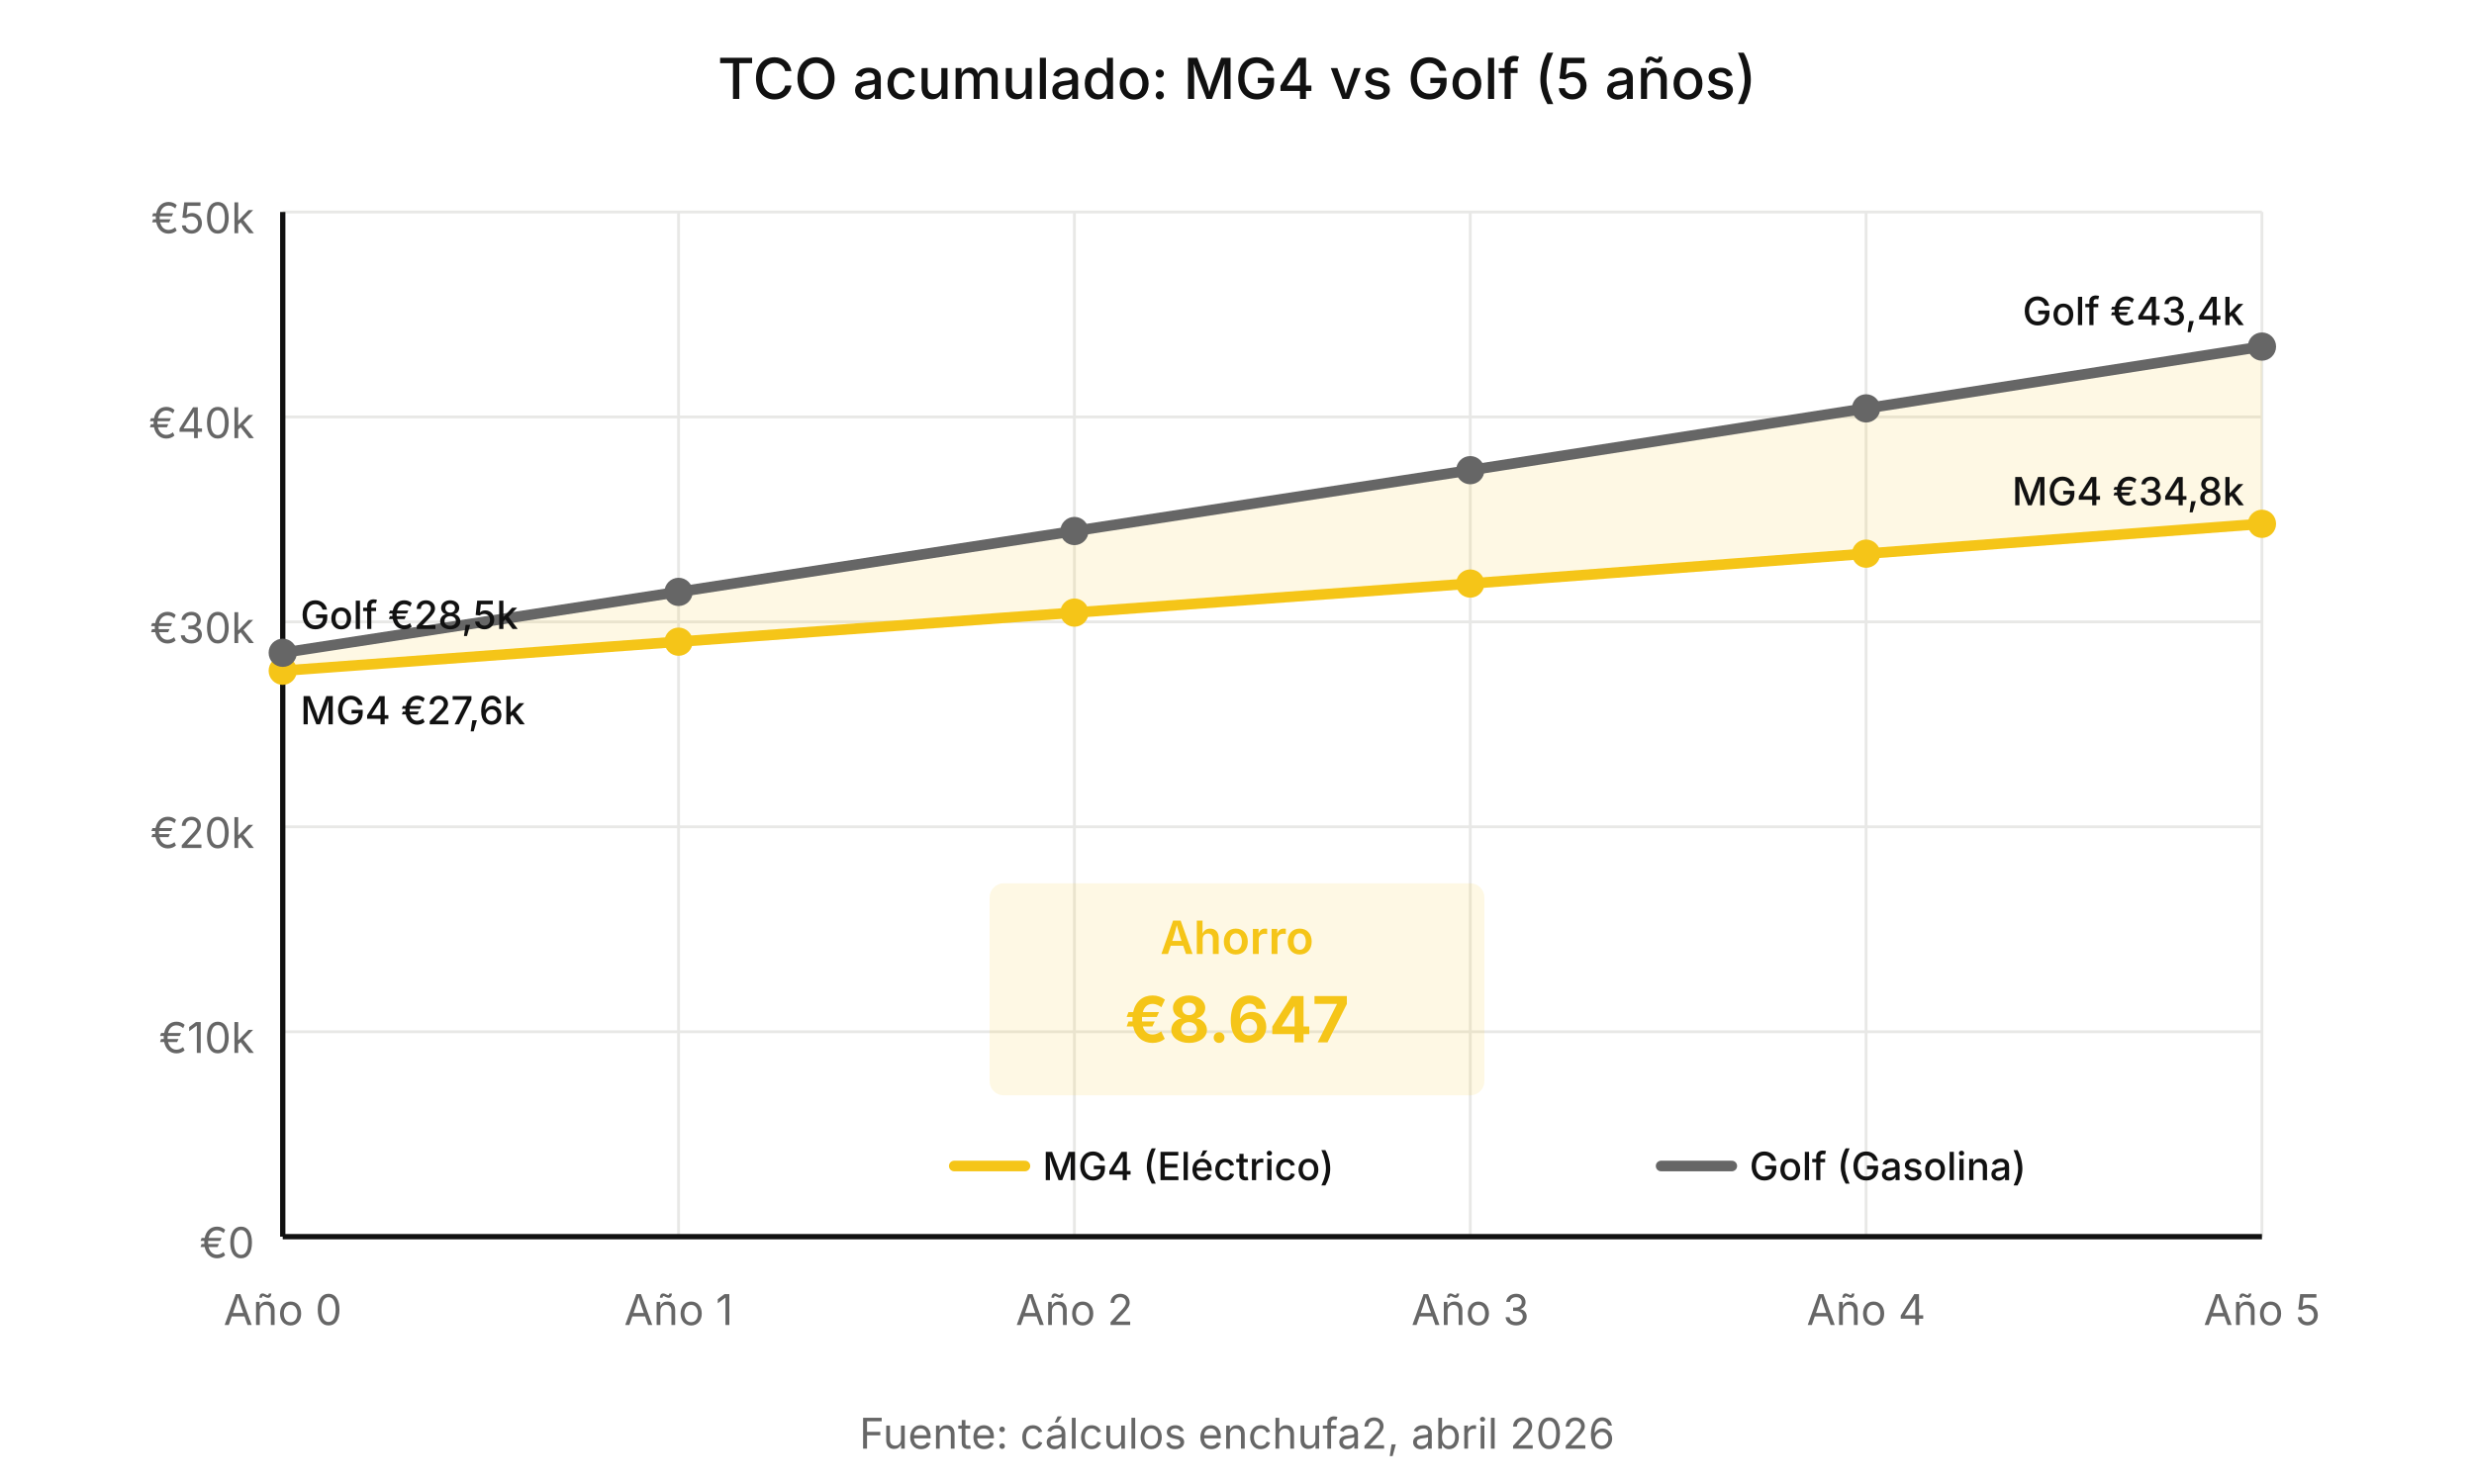
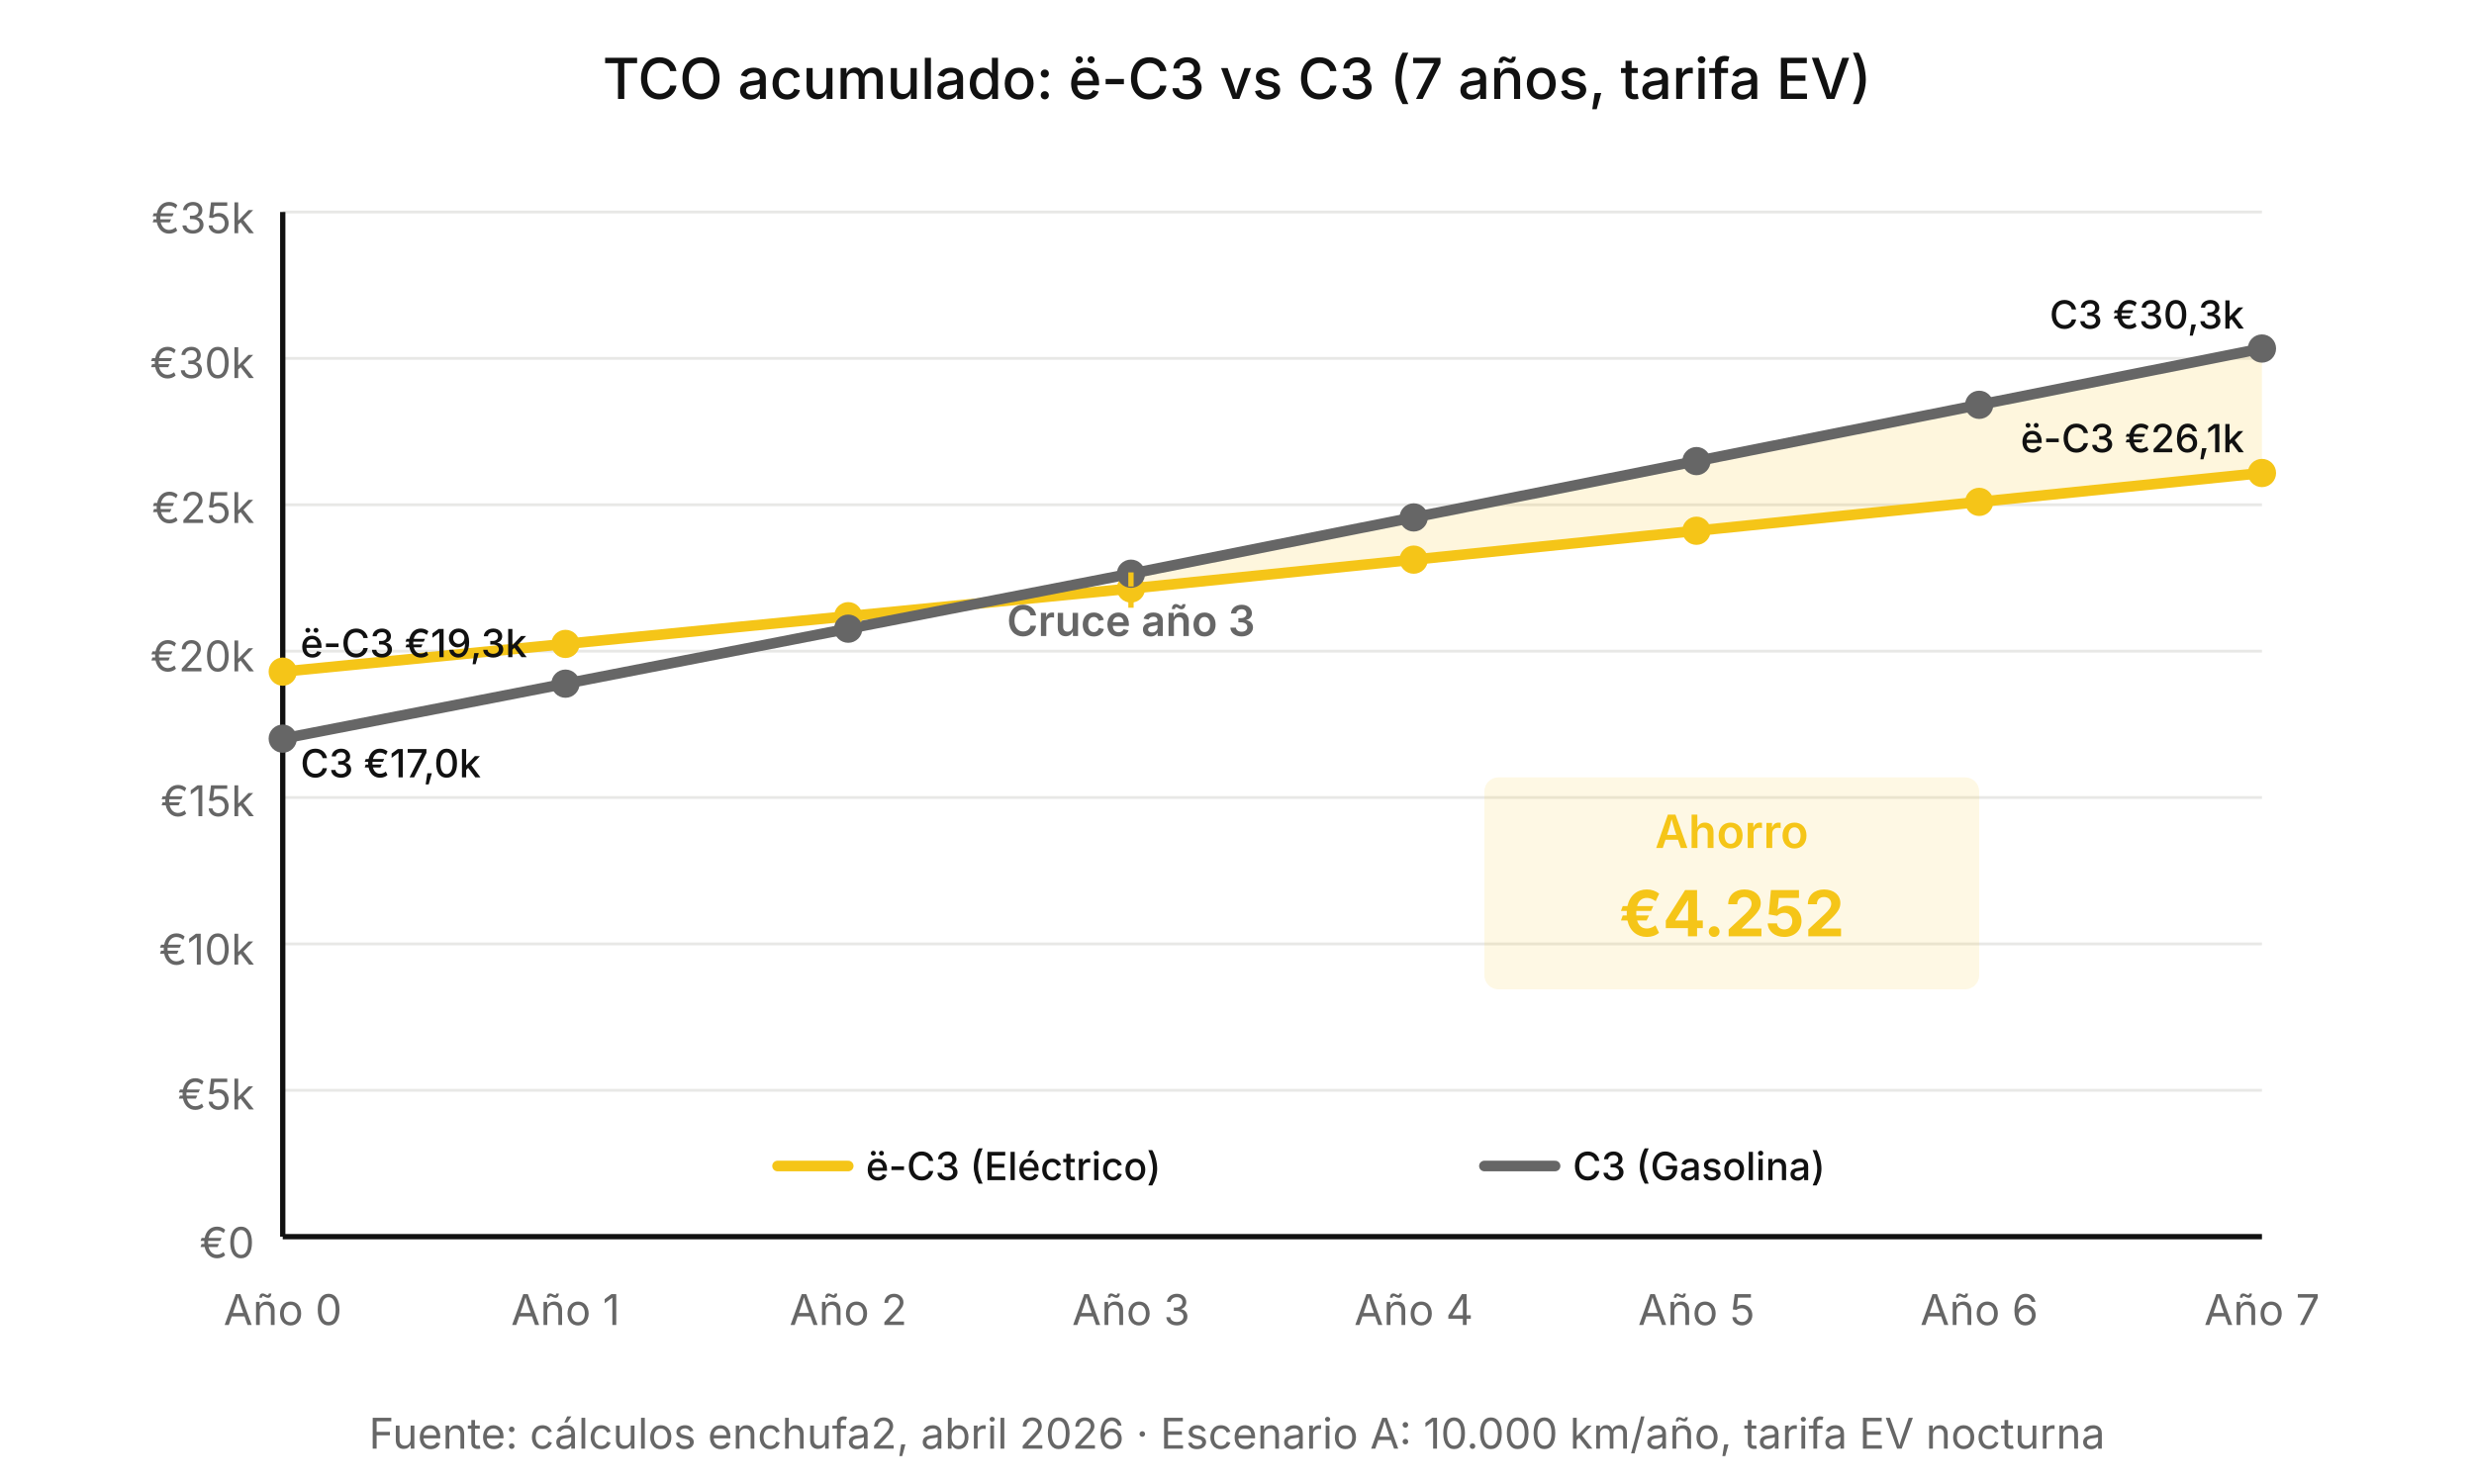
<svg xmlns="http://www.w3.org/2000/svg" viewBox="0 0 700 420" width="700" height="420">
  <defs>
    <style>
      .chart-title { font-family: 'Inter', system-ui, sans-serif; font-size: 16px; font-weight: 500; fill: #111111; }
      .axis-label { font-family: 'Inter', system-ui, sans-serif; font-size: 12px; fill: #666666; }
      .data-label { font-family: 'Inter', system-ui, sans-serif; font-size: 11px; font-weight: 500; fill: #111111; }
      .savings-label { font-family: 'Inter', system-ui, sans-serif; font-size: 13px; font-weight: 600; }
      .grid-line { stroke: #E8E8E6; stroke-width: 0.8; }
      .ev-line { stroke: #F5C518; stroke-width: 3; fill: none; stroke-linecap: round; stroke-linejoin: round; }
      .ice-line { stroke: #666666; stroke-width: 3; fill: none; stroke-linecap: round; stroke-linejoin: round; }
    </style>
  </defs>
-   <text x="350" y="28" class="chart-title" text-anchor="middle">TCO acumulado: MG4 vs Golf (5 años)</text>
+   <text x="350" y="28" class="chart-title" text-anchor="middle">TCO acumulado: ë-C3 vs C3 (7 años, tarifa EV)</text>
  <line x1="80" y1="350" x2="640" y2="350" class="grid-line" />
-   <line x1="80" y1="292" x2="640" y2="292" class="grid-line" />
-   <line x1="80" y1="234" x2="640" y2="234" class="grid-line" />
-   <line x1="80" y1="176" x2="640" y2="176" class="grid-line" />
-   <line x1="80" y1="118" x2="640" y2="118" class="grid-line" />
+   <line x1="80" y1="308.57" x2="640" y2="308.57" class="grid-line" />
+   <line x1="80" y1="267.14" x2="640" y2="267.14" class="grid-line" />
+   <line x1="80" y1="225.71" x2="640" y2="225.71" class="grid-line" />
+   <line x1="80" y1="184.29" x2="640" y2="184.29" class="grid-line" />
+   <line x1="80" y1="142.86" x2="640" y2="142.86" class="grid-line" />
+   <line x1="80" y1="101.43" x2="640" y2="101.43" class="grid-line" />
  <line x1="80" y1="60" x2="640" y2="60" class="grid-line" />
-   <line x1="80" y1="60" x2="80" y2="350" class="grid-line" />
-   <line x1="192" y1="60" x2="192" y2="350" class="grid-line" />
-   <line x1="304" y1="60" x2="304" y2="350" class="grid-line" />
-   <line x1="416" y1="60" x2="416" y2="350" class="grid-line" />
-   <line x1="528" y1="60" x2="528" y2="350" class="grid-line" />
-   <line x1="640" y1="60" x2="640" y2="350" class="grid-line" />
  <text x="72" y="356" class="axis-label" text-anchor="end">€0</text>
-   <text x="72" y="298" class="axis-label" text-anchor="end">€10k</text>
-   <text x="72" y="240" class="axis-label" text-anchor="end">€20k</text>
-   <text x="72" y="182" class="axis-label" text-anchor="end">€30k</text>
-   <text x="72" y="124" class="axis-label" text-anchor="end">€40k</text>
-   <text x="72" y="66" class="axis-label" text-anchor="end">€50k</text>
+   <text x="72" y="314" class="axis-label" text-anchor="end">€5k</text>
+   <text x="72" y="273" class="axis-label" text-anchor="end">€10k</text>
+   <text x="72" y="231" class="axis-label" text-anchor="end">€15k</text>
+   <text x="72" y="190" class="axis-label" text-anchor="end">€20k</text>
+   <text x="72" y="148" class="axis-label" text-anchor="end">€25k</text>
+   <text x="72" y="107" class="axis-label" text-anchor="end">€30k</text>
+   <text x="72" y="66" class="axis-label" text-anchor="end">€35k</text>
  <text x="80" y="375" class="axis-label" text-anchor="middle">Año 0</text>
-   <text x="192" y="375" class="axis-label" text-anchor="middle">Año 1</text>
-   <text x="304" y="375" class="axis-label" text-anchor="middle">Año 2</text>
-   <text x="416" y="375" class="axis-label" text-anchor="middle">Año 3</text>
-   <text x="528" y="375" class="axis-label" text-anchor="middle">Año 4</text>
-   <text x="640" y="375" class="axis-label" text-anchor="middle">Año 5</text>
+   <text x="160" y="375" class="axis-label" text-anchor="middle">Año 1</text>
+   <text x="240" y="375" class="axis-label" text-anchor="middle">Año 2</text>
+   <text x="320" y="375" class="axis-label" text-anchor="middle">Año 3</text>
+   <text x="400" y="375" class="axis-label" text-anchor="middle">Año 4</text>
+   <text x="480" y="375" class="axis-label" text-anchor="middle">Año 5</text>
+   <text x="560" y="375" class="axis-label" text-anchor="middle">Año 6</text>
+   <text x="640" y="375" class="axis-label" text-anchor="middle">Año 7</text>
  <line x1="80" y1="350" x2="640" y2="350" stroke="#111111" stroke-width="1.5" />
  <line x1="80" y1="60" x2="80" y2="350" stroke="#111111" stroke-width="1.5" />
-   <polygon points="80,189.83 192,181.61 304,173.38 416,165.16 528,156.70 640,148.25 640,98.09 528,115.58 416,133.07 304,150.29 192,167.52 80,184.75" fill="#F5C518" opacity="0.12" />
-   <polyline points="80,189.83 192,181.61 304,173.38 416,165.16 528,156.70 640,148.25" class="ev-line" />
-   <polyline points="80,184.75 192,167.52 304,150.29 416,133.07 528,115.58 640,98.09" class="ice-line" />
-   <circle cx="80" cy="189.83" r="4" fill="#F5C518" />
-   <circle cx="192" cy="181.61" r="4" fill="#F5C518" />
-   <circle cx="304" cy="173.38" r="4" fill="#F5C518" />
-   <circle cx="416" cy="165.16" r="4" fill="#F5C518" />
-   <circle cx="528" cy="156.70" r="4" fill="#F5C518" />
-   <circle cx="640" cy="148.25" r="4" fill="#F5C518" />
-   <circle cx="80" cy="184.75" r="4" fill="#666666" />
-   <circle cx="192" cy="167.52" r="4" fill="#666666" />
-   <circle cx="304" cy="150.29" r="4" fill="#666666" />
-   <circle cx="416" cy="133.07" r="4" fill="#666666" />
-   <circle cx="528" cy="115.58" r="4" fill="#666666" />
-   <circle cx="640" cy="98.09" r="4" fill="#666666" />
-   <text x="85" y="205" class="data-label" fill="#F5C518" font-weight="600">MG4 €27,6k</text>
-   <text x="85" y="178" class="data-label" fill="#666666" font-weight="600">Golf €28,5k</text>
-   <text x="635" y="143" class="data-label" fill="#F5C518" font-weight="600" text-anchor="end">MG4 €34,8k</text>
-   <text x="635" y="92" class="data-label" fill="#666666" font-weight="600" text-anchor="end">Golf €43,4k</text>
-   <rect x="280" y="250" width="140" height="60" fill="#F5C518" opacity="0.12" rx="4" ry="4" />
-   <text x="350" y="270" class="savings-label" fill="#F5C518" text-anchor="middle">Ahorro</text>
-   <text x="350" y="295" style="font-family: 'Inter', system-ui, sans-serif; font-size: 18px; font-weight: 700; fill: #F5C518; text-anchor: middle;">€8.647</text>
-   <line x1="270" y1="330" x2="290" y2="330" class="ev-line" />
-   <text x="295" y="334" class="data-label" fill="#111111">MG4 (Eléctrico)</text>
-   <line x1="470" y1="330" x2="490" y2="330" class="ice-line" />
-   <text x="495" y="334" class="data-label" fill="#111111">Golf (Gasolina)</text>
-   <text x="350" y="410" class="axis-label" text-anchor="middle" font-size="10">Fuente: cálculos enchufa2, abril 2026</text>
+   <polygon points="320,166.56 400,158.39 480,150.21 560,142.04 640,133.87 640,98.64 560,114.57 480,130.50 400,146.44 320,162.37" fill="#F5C518" opacity="0.15" />
+   <polyline points="80,190.09 160,182.24 240,174.40 320,166.56 400,158.39 480,150.21 560,142.04 640,133.87" class="ev-line" />
+   <polyline points="80,209.05 160,193.49 240,177.93 320,162.37 400,146.44 480,130.50 560,114.57 640,98.64" class="ice-line" />
+   <circle cx="80" cy="190.09" r="4" fill="#F5C518" />
+   <circle cx="160" cy="182.24" r="4" fill="#F5C518" />
+   <circle cx="240" cy="174.40" r="4" fill="#F5C518" />
+   <circle cx="320" cy="166.56" r="4" fill="#F5C518" />
+   <circle cx="400" cy="158.39" r="4" fill="#F5C518" />
+   <circle cx="480" cy="150.21" r="4" fill="#F5C518" />
+   <circle cx="560" cy="142.04" r="4" fill="#F5C518" />
+   <circle cx="640" cy="133.87" r="4" fill="#F5C518" />
+   <circle cx="80" cy="209.05" r="4" fill="#666666" />
+   <circle cx="160" cy="193.49" r="4" fill="#666666" />
+   <circle cx="240" cy="177.93" r="4" fill="#666666" />
+   <circle cx="320" cy="162.37" r="4" fill="#666666" />
+   <circle cx="400" cy="146.44" r="4" fill="#666666" />
+   <circle cx="480" cy="130.50" r="4" fill="#666666" />
+   <circle cx="560" cy="114.57" r="4" fill="#666666" />
+   <circle cx="640" cy="98.64" r="4" fill="#666666" />
+   <line x1="320" y1="162" x2="320" y2="172" stroke="#F5C518" stroke-width="1.5" stroke-dasharray="4,3" />
+   <text x="320" y="180" class="axis-label" fill="#F5C518" text-anchor="middle" font-weight="600" font-size="10">Cruce año 3</text>
+   <text x="85" y="186" class="data-label" fill="#F5C518" font-weight="600">ë-C3 €19,3k</text>
+   <text x="85" y="220" class="data-label" fill="#666666" font-weight="600">C3 €17,0k</text>
+   <text x="635" y="128" class="data-label" fill="#F5C518" font-weight="600" text-anchor="end">ë-C3 €26,1k</text>
+   <text x="635" y="93" class="data-label" fill="#666666" font-weight="600" text-anchor="end">C3 €30,3k</text>
+   <rect x="420" y="220" width="140" height="60" fill="#F5C518" opacity="0.12" rx="4" />
+   <text x="490" y="240" class="savings-label" fill="#F5C518" text-anchor="middle">Ahorro</text>
+   <text x="490" y="265" style="font-family: 'Inter', system-ui, sans-serif; font-size: 18px; font-weight: 700; fill: #F5C518; text-anchor: middle;">€4.252</text>
+   <line x1="220" y1="330" x2="240" y2="330" class="ev-line" />
+   <text x="245" y="334" class="data-label" fill="#111111">ë-C3 (Eléctrico)</text>
+   <line x1="420" y1="330" x2="440" y2="330" class="ice-line" />
+   <text x="445" y="334" class="data-label" fill="#111111">C3 (Gasolina)</text>
+   <text x="350" y="410" class="axis-label" text-anchor="middle" font-size="10">Fuente: cálculos enchufa2, abril 2026 · Escenario A: 10.000 km/año, tarifa EV nocturna</text>
</svg>
